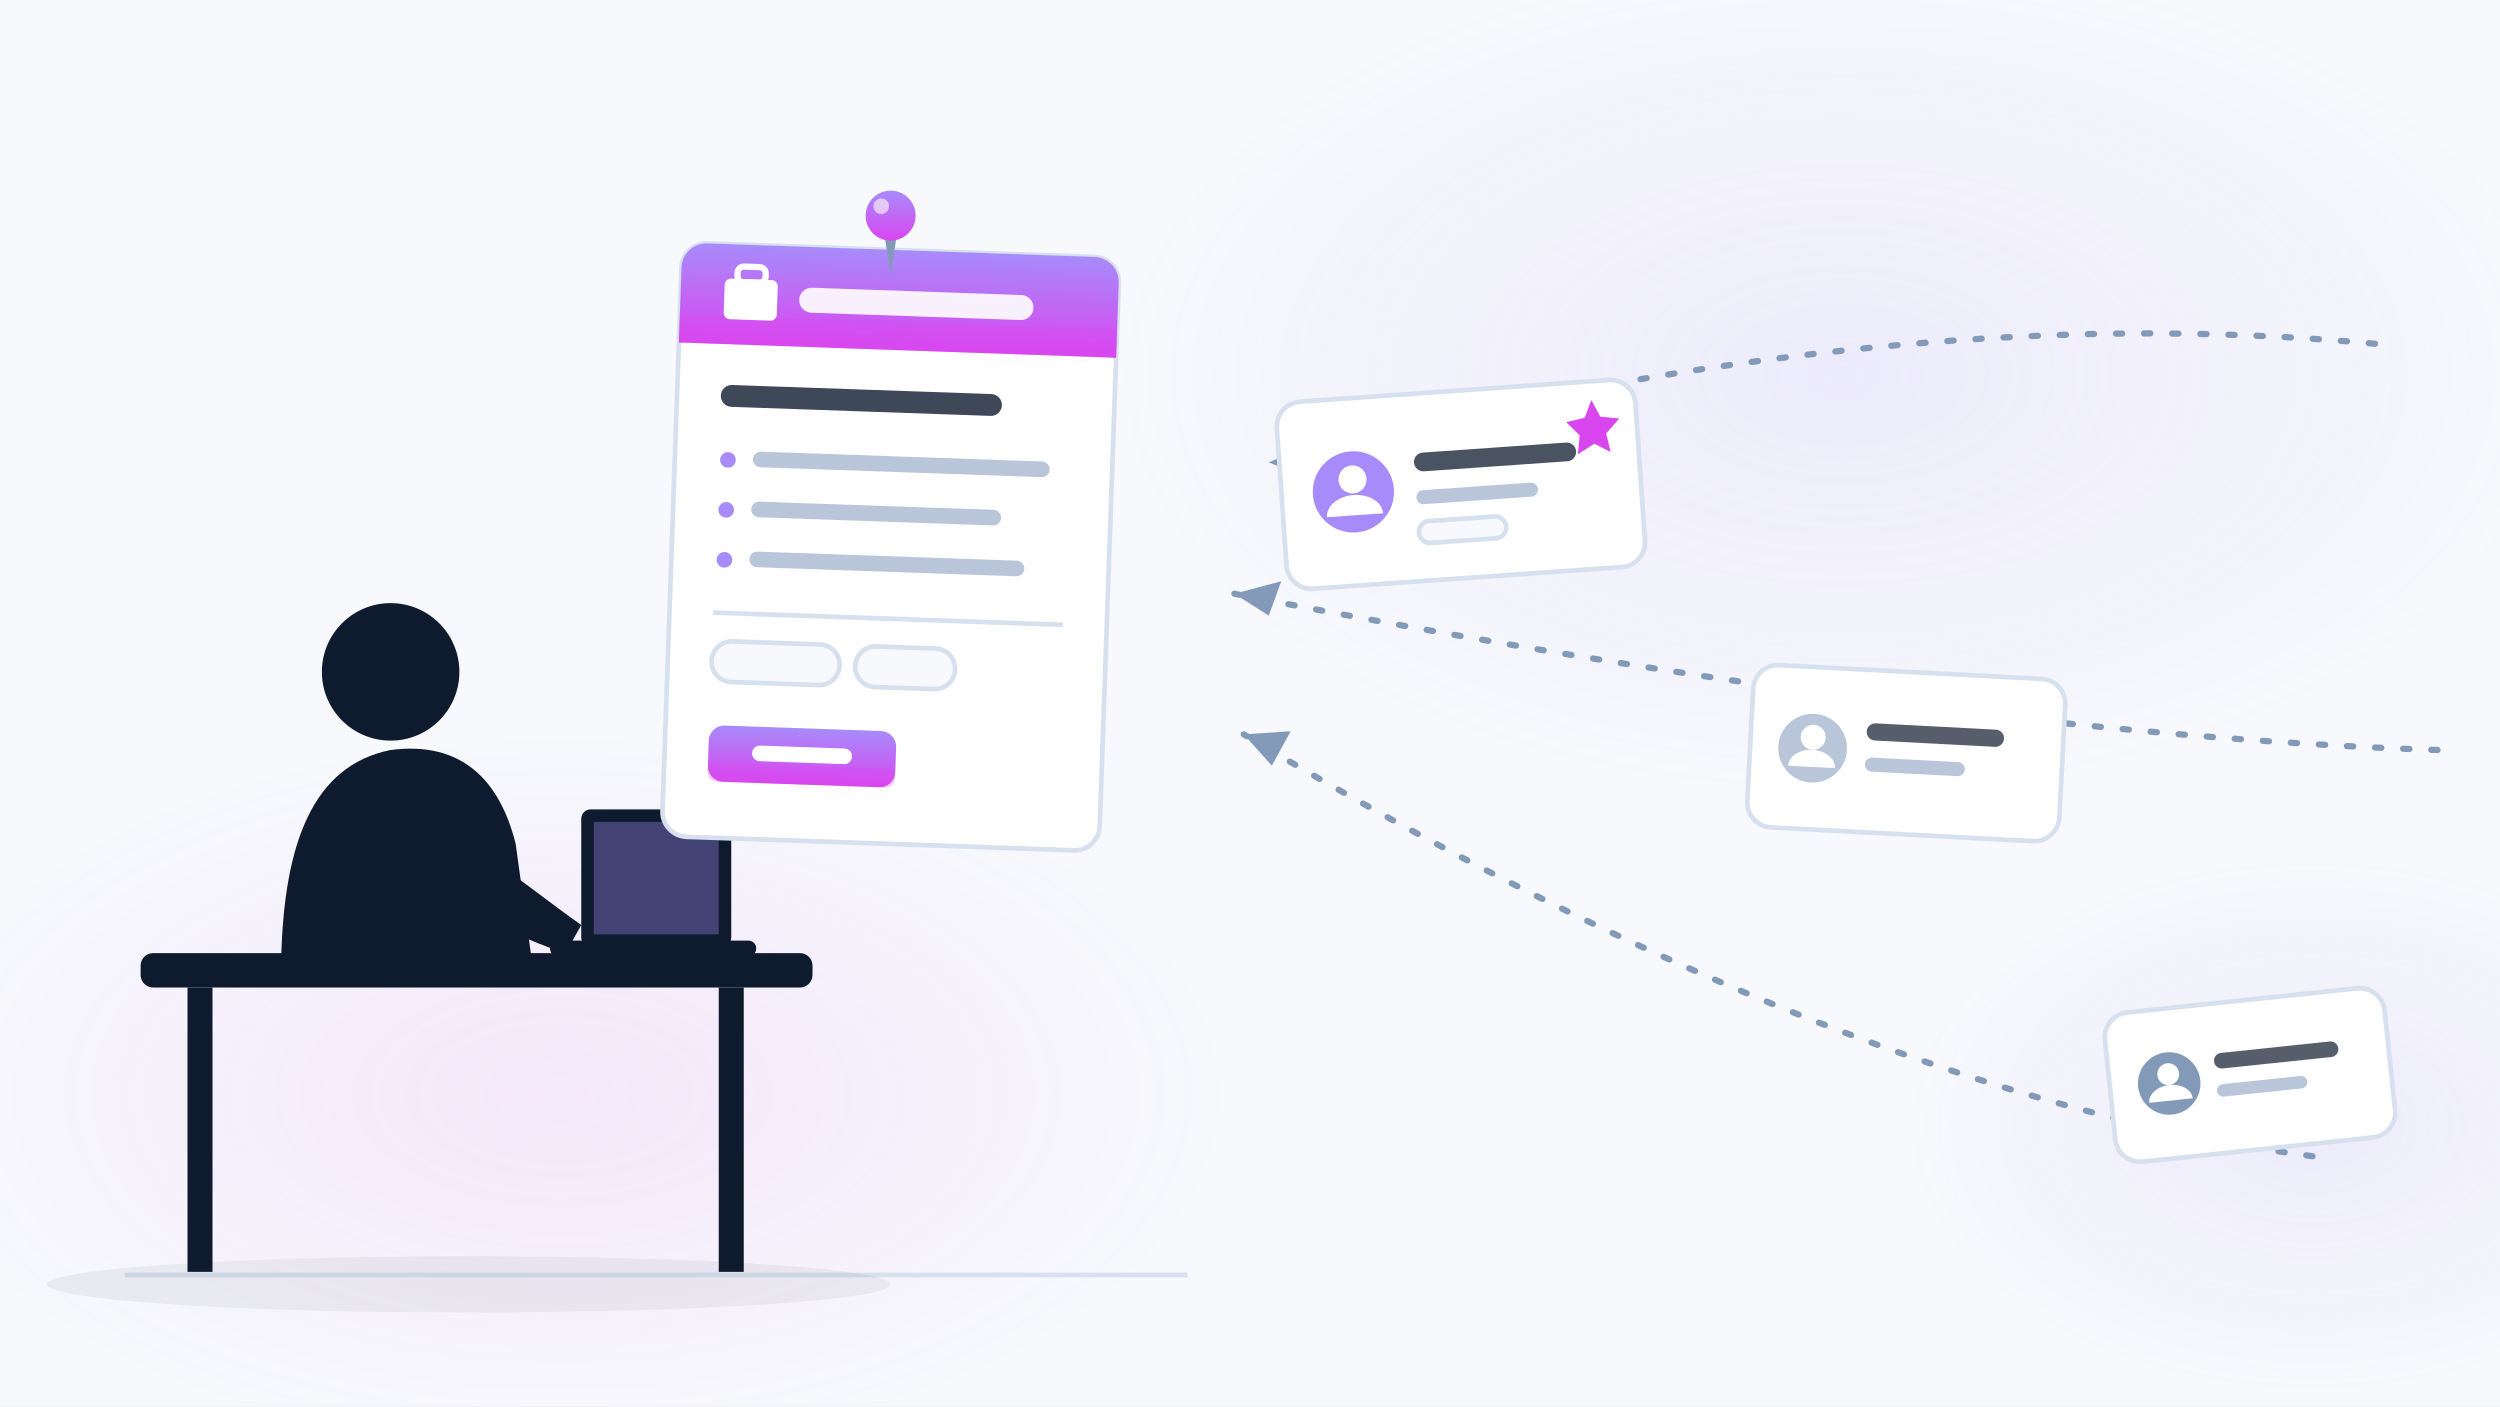
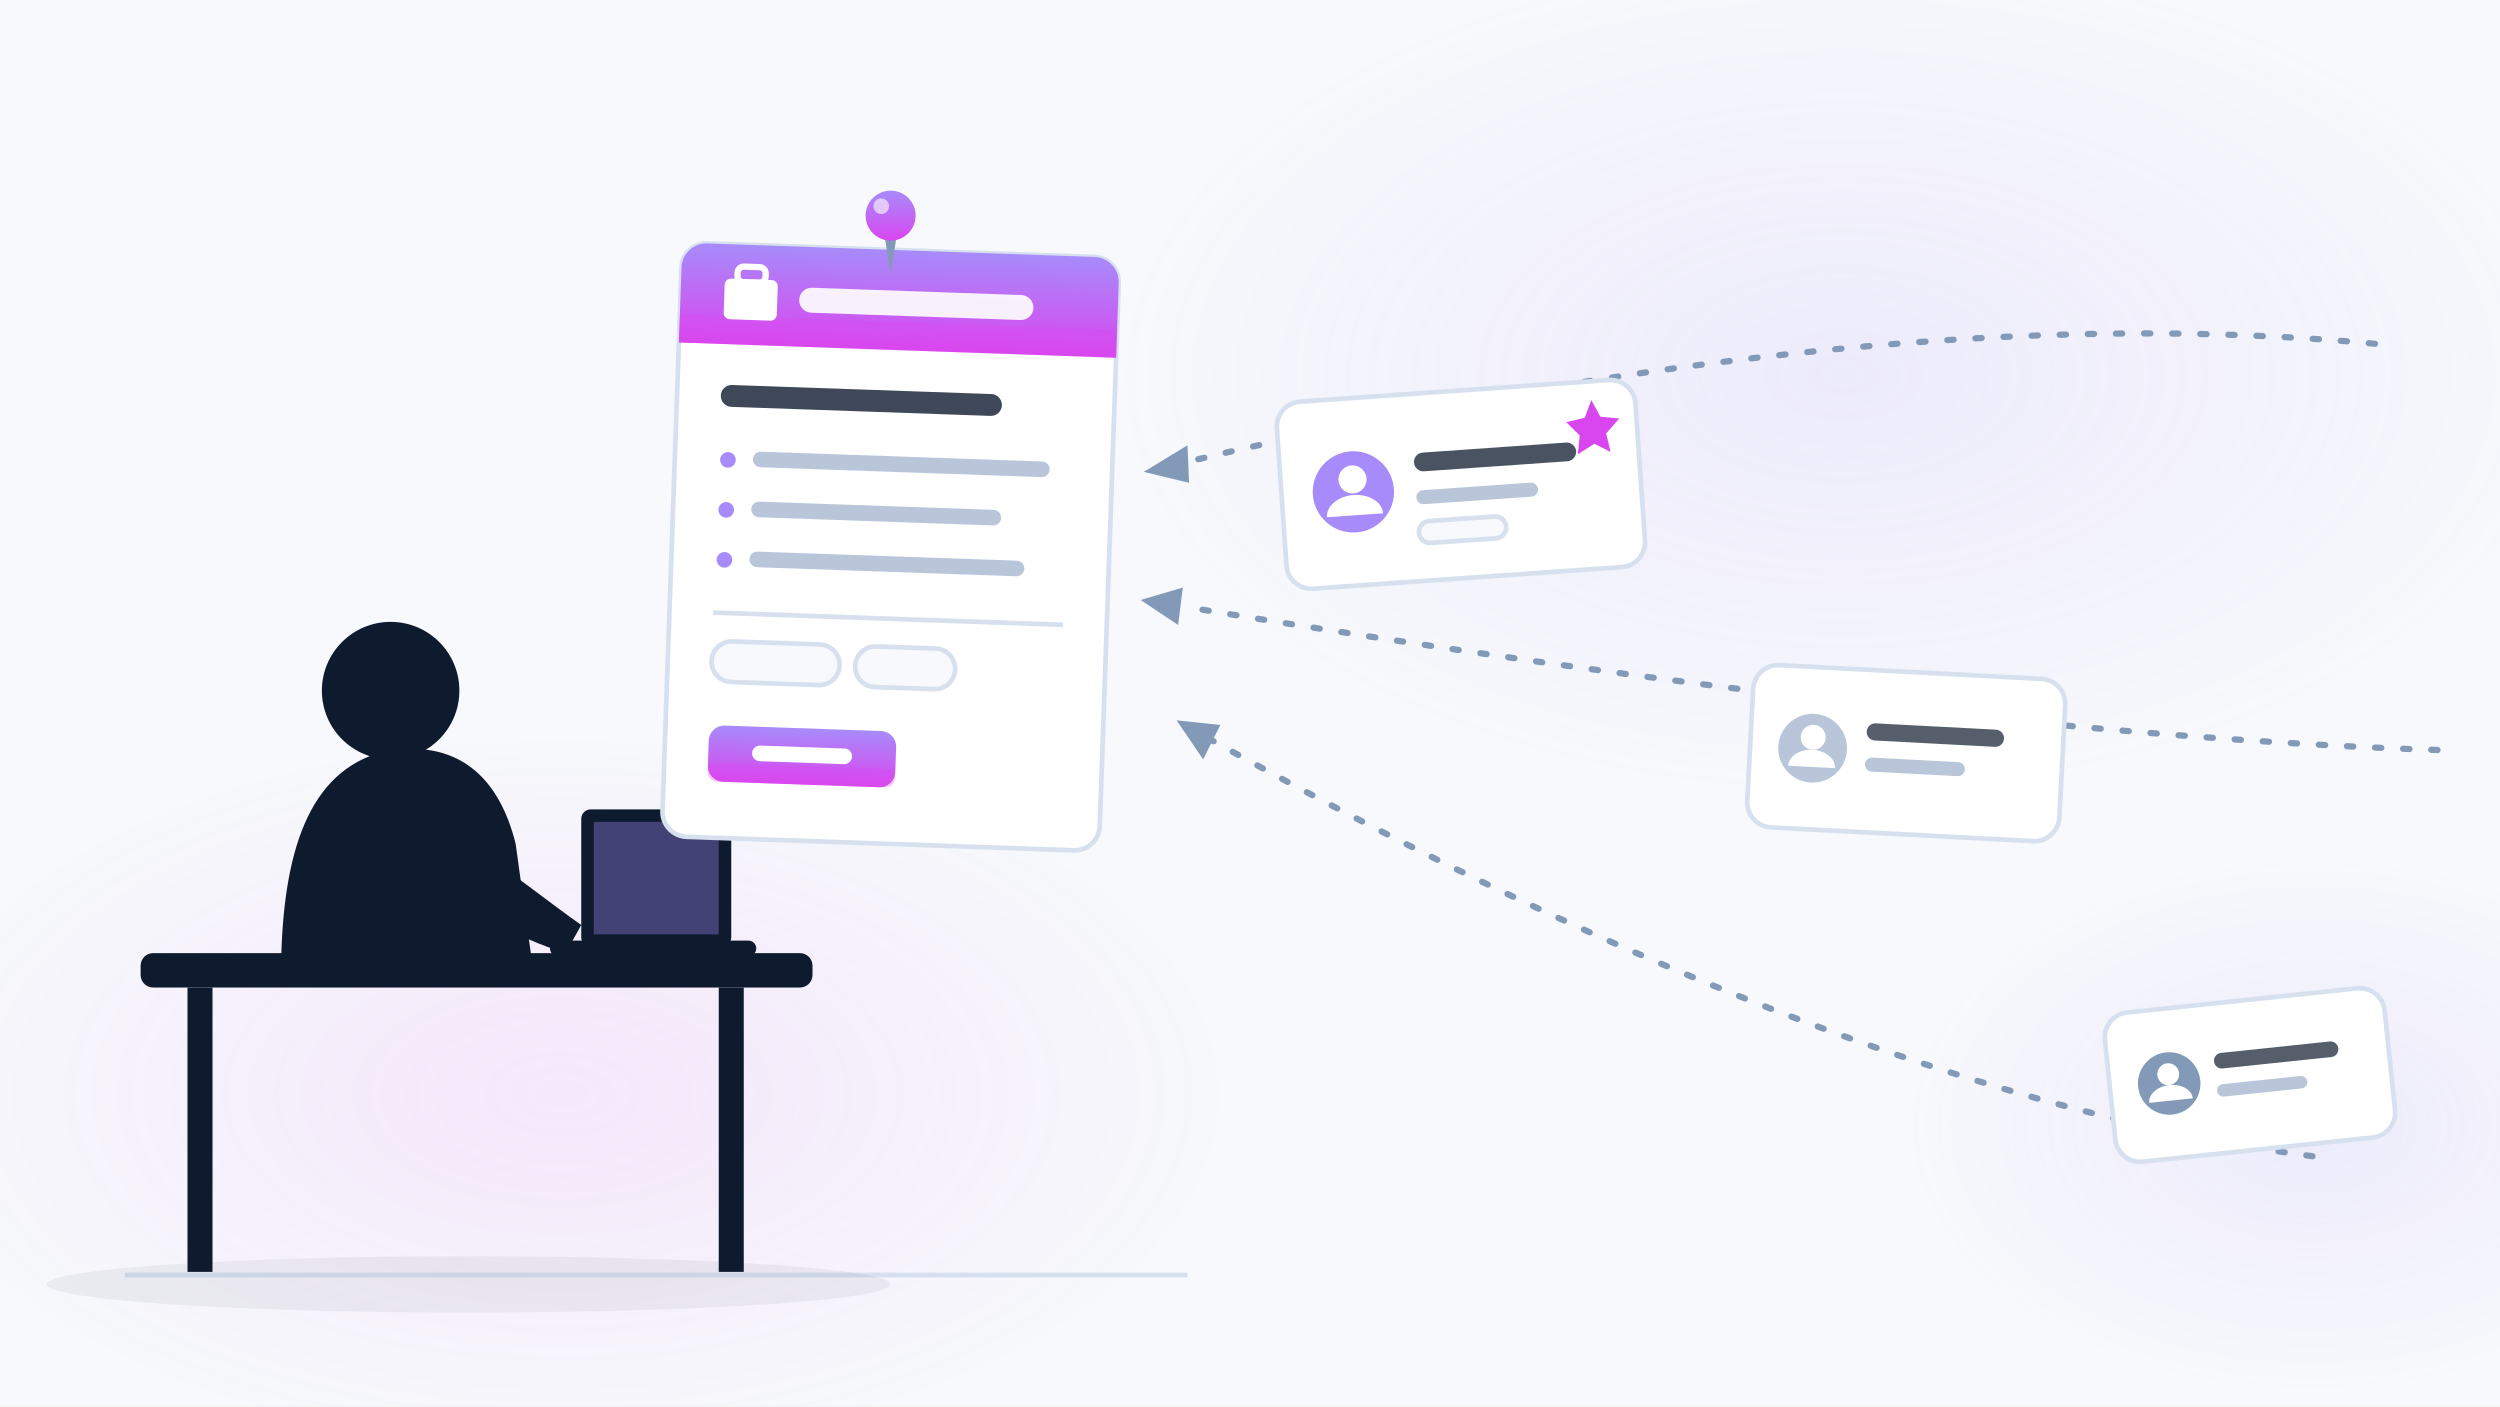
<svg xmlns="http://www.w3.org/2000/svg" viewBox="0 0 1600 900">
  <defs>
    <linearGradient id="g" x1="0" y1="0" x2="0" y2="1">
      <stop offset="0" stop-color="#a78bfa" />
      <stop offset="1" stop-color="#d946ef" />
    </linearGradient>
    <radialGradient id="wA">
      <stop offset="0" stop-color="#a78bfa" stop-opacity=".13" />
      <stop offset="1" stop-color="#a78bfa" stop-opacity="0" />
    </radialGradient>
    <radialGradient id="wB">
      <stop offset="0" stop-color="#d946ef" stop-opacity=".10" />
      <stop offset="1" stop-color="#d946ef" stop-opacity="0" />
    </radialGradient>
  </defs>
  <rect width="1600" height="900" fill="#f7f9fc" />
  <ellipse cx="1180" cy="240" rx="470" ry="270" fill="url(#wA)" />
  <ellipse cx="360" cy="700" rx="430" ry="230" fill="url(#wB)" />
  <ellipse cx="1480" cy="720" rx="260" ry="170" fill="url(#wA)" />
  <line x1="80" y1="816" x2="760" y2="816" stroke="#d7e0ee" stroke-width="3" />
  <ellipse cx="300" cy="822" rx="270" ry="18" fill="#0e1a2e" opacity=".06" />
-   <path d="M1520,220 Q1200,190 812,296" fill="none" stroke="#8299b8" stroke-width="4" stroke-dasharray="4 14" stroke-linecap="round" />
-   <path d="M1560,480 Q1250,470 790,380" fill="none" stroke="#8299b8" stroke-width="4" stroke-dasharray="4 14" stroke-linecap="round" />
-   <path d="M1480,740 Q1180,700 796,470" fill="none" stroke="#8299b8" stroke-width="4" stroke-dasharray="4 14" stroke-linecap="round" />
-   <polygon points="812,296 842,282 838,306" fill="#8299b8" />
-   <polygon points="790,380 820,372 812,394" fill="#8299b8" />
-   <polygon points="796,470 826,468 814,490" fill="#8299b8" />
-   <circle cx="250" cy="430" r="44" fill="#0e1a2e" />
+   <path d="M1520,220 Q1200,190 758,296" fill="none" stroke="#8299b8" stroke-width="4" stroke-dasharray="4 14" stroke-linecap="round" />
+   <path d="M1560,480 Q1250,470 756,388" fill="none" stroke="#8299b8" stroke-width="4" stroke-dasharray="4 14" stroke-linecap="round" />
+   <path d="M1480,740 Q1180,700 776,474" fill="none" stroke="#8299b8" stroke-width="4" stroke-dasharray="4 14" stroke-linecap="round" />
+   <polygon points="732,302 760,285 761,309" fill="#8299b8" />
+   <polygon points="730,384 757,376 754,400" fill="#8299b8" />
+   <polygon points="753,461 781,464 770,486" fill="#8299b8" />
+   <circle cx="250" cy="442" r="44" fill="#0e1a2e" />
  <path d="M180,612 C182,540 200,490 250,480 C296,474 320,500 330,540 L340,612 Z" fill="#0e1a2e" />
  <path d="M300,540 C330,560 352,578 372,592 L362,610 C330,600 298,582 286,566 Z" fill="#0e1a2e" />
  <rect x="372" y="518" width="96" height="88" rx="6" fill="#0e1a2e" />
  <rect x="380" y="526" width="80" height="72" fill="#a78bfa" opacity=".35" />
  <rect x="352" y="602" width="132" height="10" rx="5" fill="#0e1a2e" />
  <rect x="90" y="610" width="430" height="22" rx="8" fill="#0e1a2e" />
  <rect x="120" y="632" width="16" height="182" fill="#0e1a2e" />
  <rect x="460" y="632" width="16" height="182" fill="#0e1a2e" />
  <g transform="rotate(2 570 350)">
    <rect x="430" y="160" width="280" height="380" rx="16" fill="#ffffff" stroke="#d7e0ee" stroke-width="3" />
    <path d="M430,224 v-48 a16,16 0 0 1 16,-16 h248 a16,16 0 0 1 16,16 v48 Z" fill="url(#g)" />
    <rect x="430" y="206" width="280" height="18" fill="#d946ef" opacity=".3" />
    <rect x="458" y="182" width="34" height="26" rx="4" fill="#ffffff" />
    <rect x="466" y="174" width="18" height="10" rx="4" fill="none" stroke="#ffffff" stroke-width="4" />
    <rect x="506" y="186" width="150" height="16" rx="8" fill="#ffffff" opacity=".9" />
    <rect x="458" y="250" width="180" height="14" rx="7" fill="#0e1a2e" opacity=".8" />
    <circle cx="464" cy="298" r="5" fill="#a78bfa" />
    <rect x="480" y="292" width="190" height="10" rx="5" fill="#b9c6da" />
    <circle cx="464" cy="330" r="5" fill="#a78bfa" />
    <rect x="480" y="324" width="160" height="10" rx="5" fill="#b9c6da" />
    <circle cx="464" cy="362" r="5" fill="#a78bfa" />
    <rect x="480" y="356" width="176" height="10" rx="5" fill="#b9c6da" />
    <line x1="458" y1="396" x2="682" y2="396" stroke="#d7e0ee" stroke-width="3" />
    <rect x="458" y="414" width="82" height="26" rx="13" fill="#f7f9fc" stroke="#d7e0ee" stroke-width="3" />
    <rect x="550" y="414" width="64" height="26" rx="13" fill="#f7f9fc" stroke="#d7e0ee" stroke-width="3" />
    <rect x="458" y="468" width="120" height="36" rx="10" fill="url(#g)" />
    <rect x="458" y="492" width="120" height="12" rx="6" fill="#d946ef" opacity=".3" />
    <rect x="486" y="480" width="64" height="10" rx="5" fill="#ffffff" />
  </g>
  <polygon points="566,150 574,150 570,176" fill="#8299b8" />
  <circle cx="570" cy="138" r="16" fill="url(#g)" />
  <circle cx="564" cy="132" r="5" fill="#ffffff" opacity=".6" />
  <g transform="rotate(-4 935 310)">
    <rect x="820" y="250" width="230" height="120" rx="16" fill="#ffffff" stroke="#d7e0ee" stroke-width="3" />
    <circle cx="866" cy="310" r="26" fill="#a78bfa" />
    <circle cx="866" cy="302" r="9" fill="#ffffff" />
    <path d="M848,325 a18,13 0 0 1 36,0 Z" fill="#ffffff" />
    <rect x="906" y="288" width="104" height="12" rx="6" fill="#0e1a2e" opacity=".75" />
    <rect x="906" y="312" width="78" height="9" rx="4.5" fill="#b9c6da" />
    <rect x="906" y="332" width="56" height="14" rx="7" fill="#f7f9fc" stroke="#d7e0ee" stroke-width="3" />
    <path d="M1022,262 l5,11 12,2 -9,9 2,12 -10,-6 -11,6 2,-12 -8,-9 12,-2 Z" fill="#d946ef" />
  </g>
  <g transform="rotate(3 1220 482)">
    <rect x="1120" y="430" width="200" height="104" rx="16" fill="#ffffff" stroke="#d7e0ee" stroke-width="3" />
    <circle cx="1160" cy="482" r="22" fill="#b9c6da" />
    <circle cx="1160" cy="475" r="8" fill="#ffffff" />
    <path d="M1145,494 a15,11 0 0 1 30,0 Z" fill="#ffffff" />
    <rect x="1194" y="464" width="88" height="11" rx="5.5" fill="#0e1a2e" opacity=".7" />
    <rect x="1194" y="486" width="64" height="9" rx="4.5" fill="#b9c6da" />
  </g>
  <g transform="rotate(-6 1440 688)">
    <rect x="1350" y="640" width="180" height="96" rx="16" fill="#ffffff" stroke="#d7e0ee" stroke-width="3" />
    <circle cx="1388" cy="688" r="20" fill="#8299b8" />
    <circle cx="1388" cy="682" r="7" fill="#ffffff" />
    <path d="M1374,699 a14,10 0 0 1 28,0 Z" fill="#ffffff" />
    <rect x="1418" y="672" width="80" height="10" rx="5" fill="#0e1a2e" opacity=".7" />
    <rect x="1418" y="692" width="58" height="8" rx="4" fill="#b9c6da" />
  </g>
</svg>
